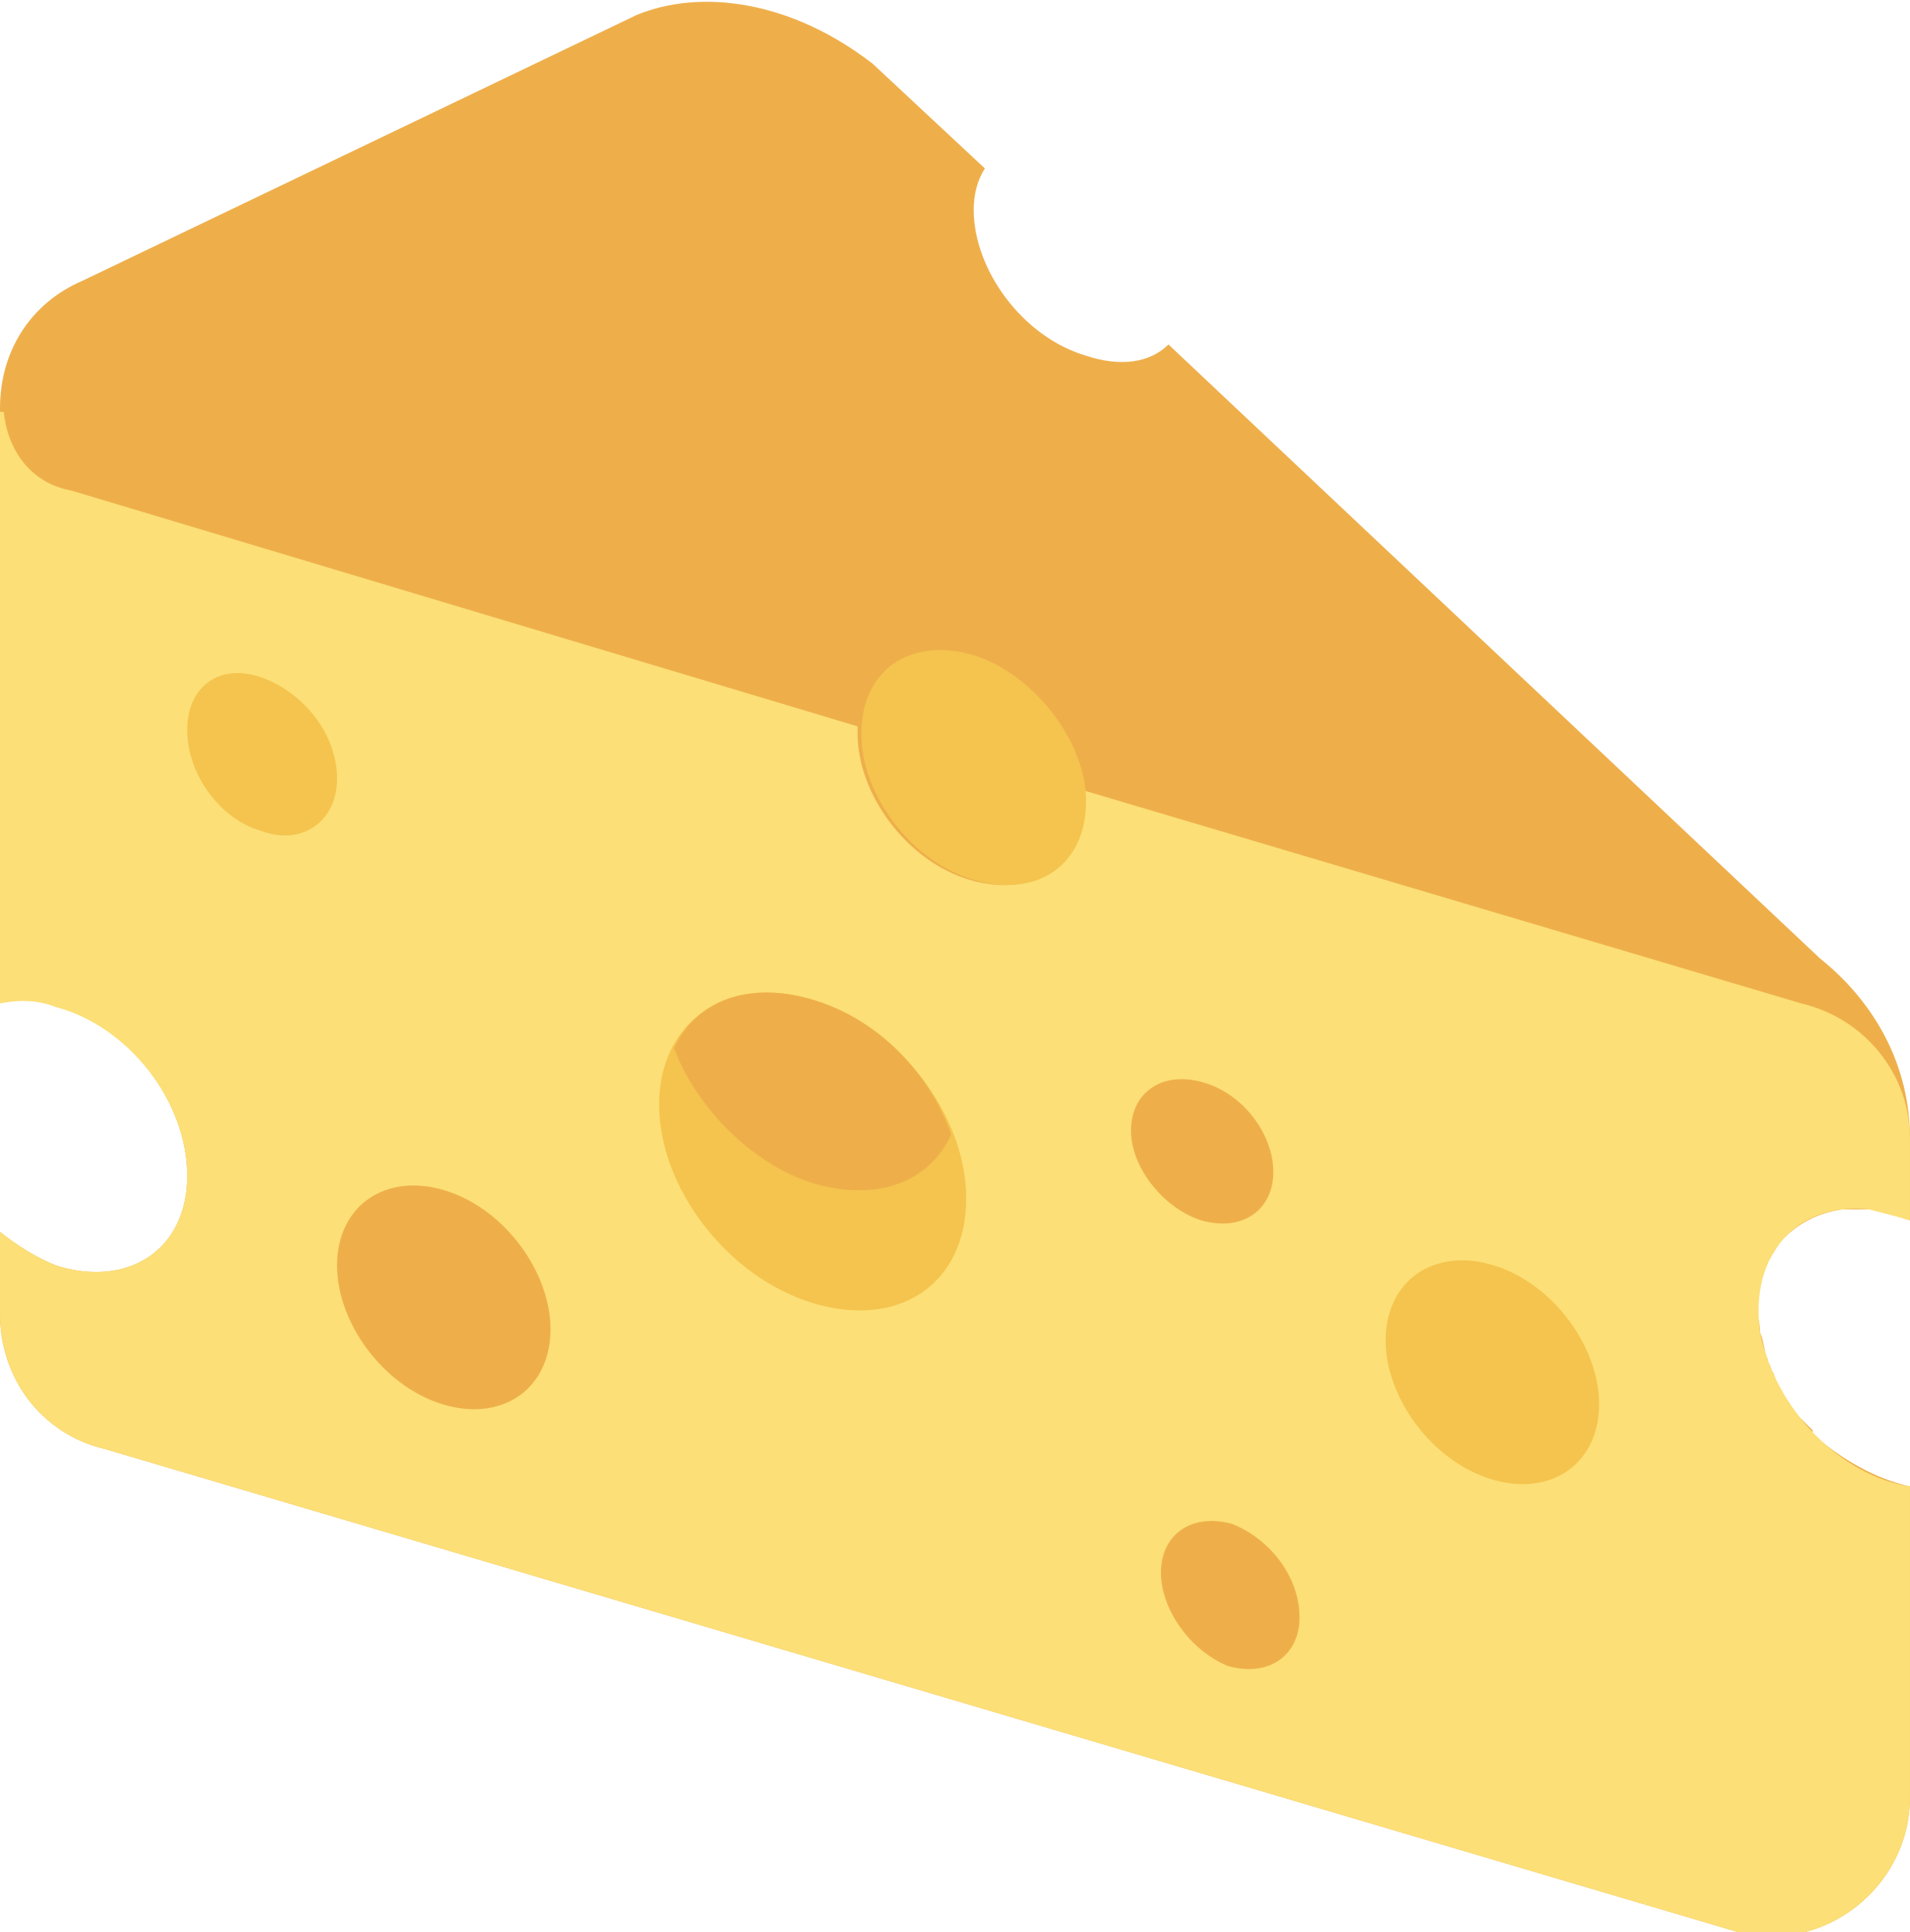
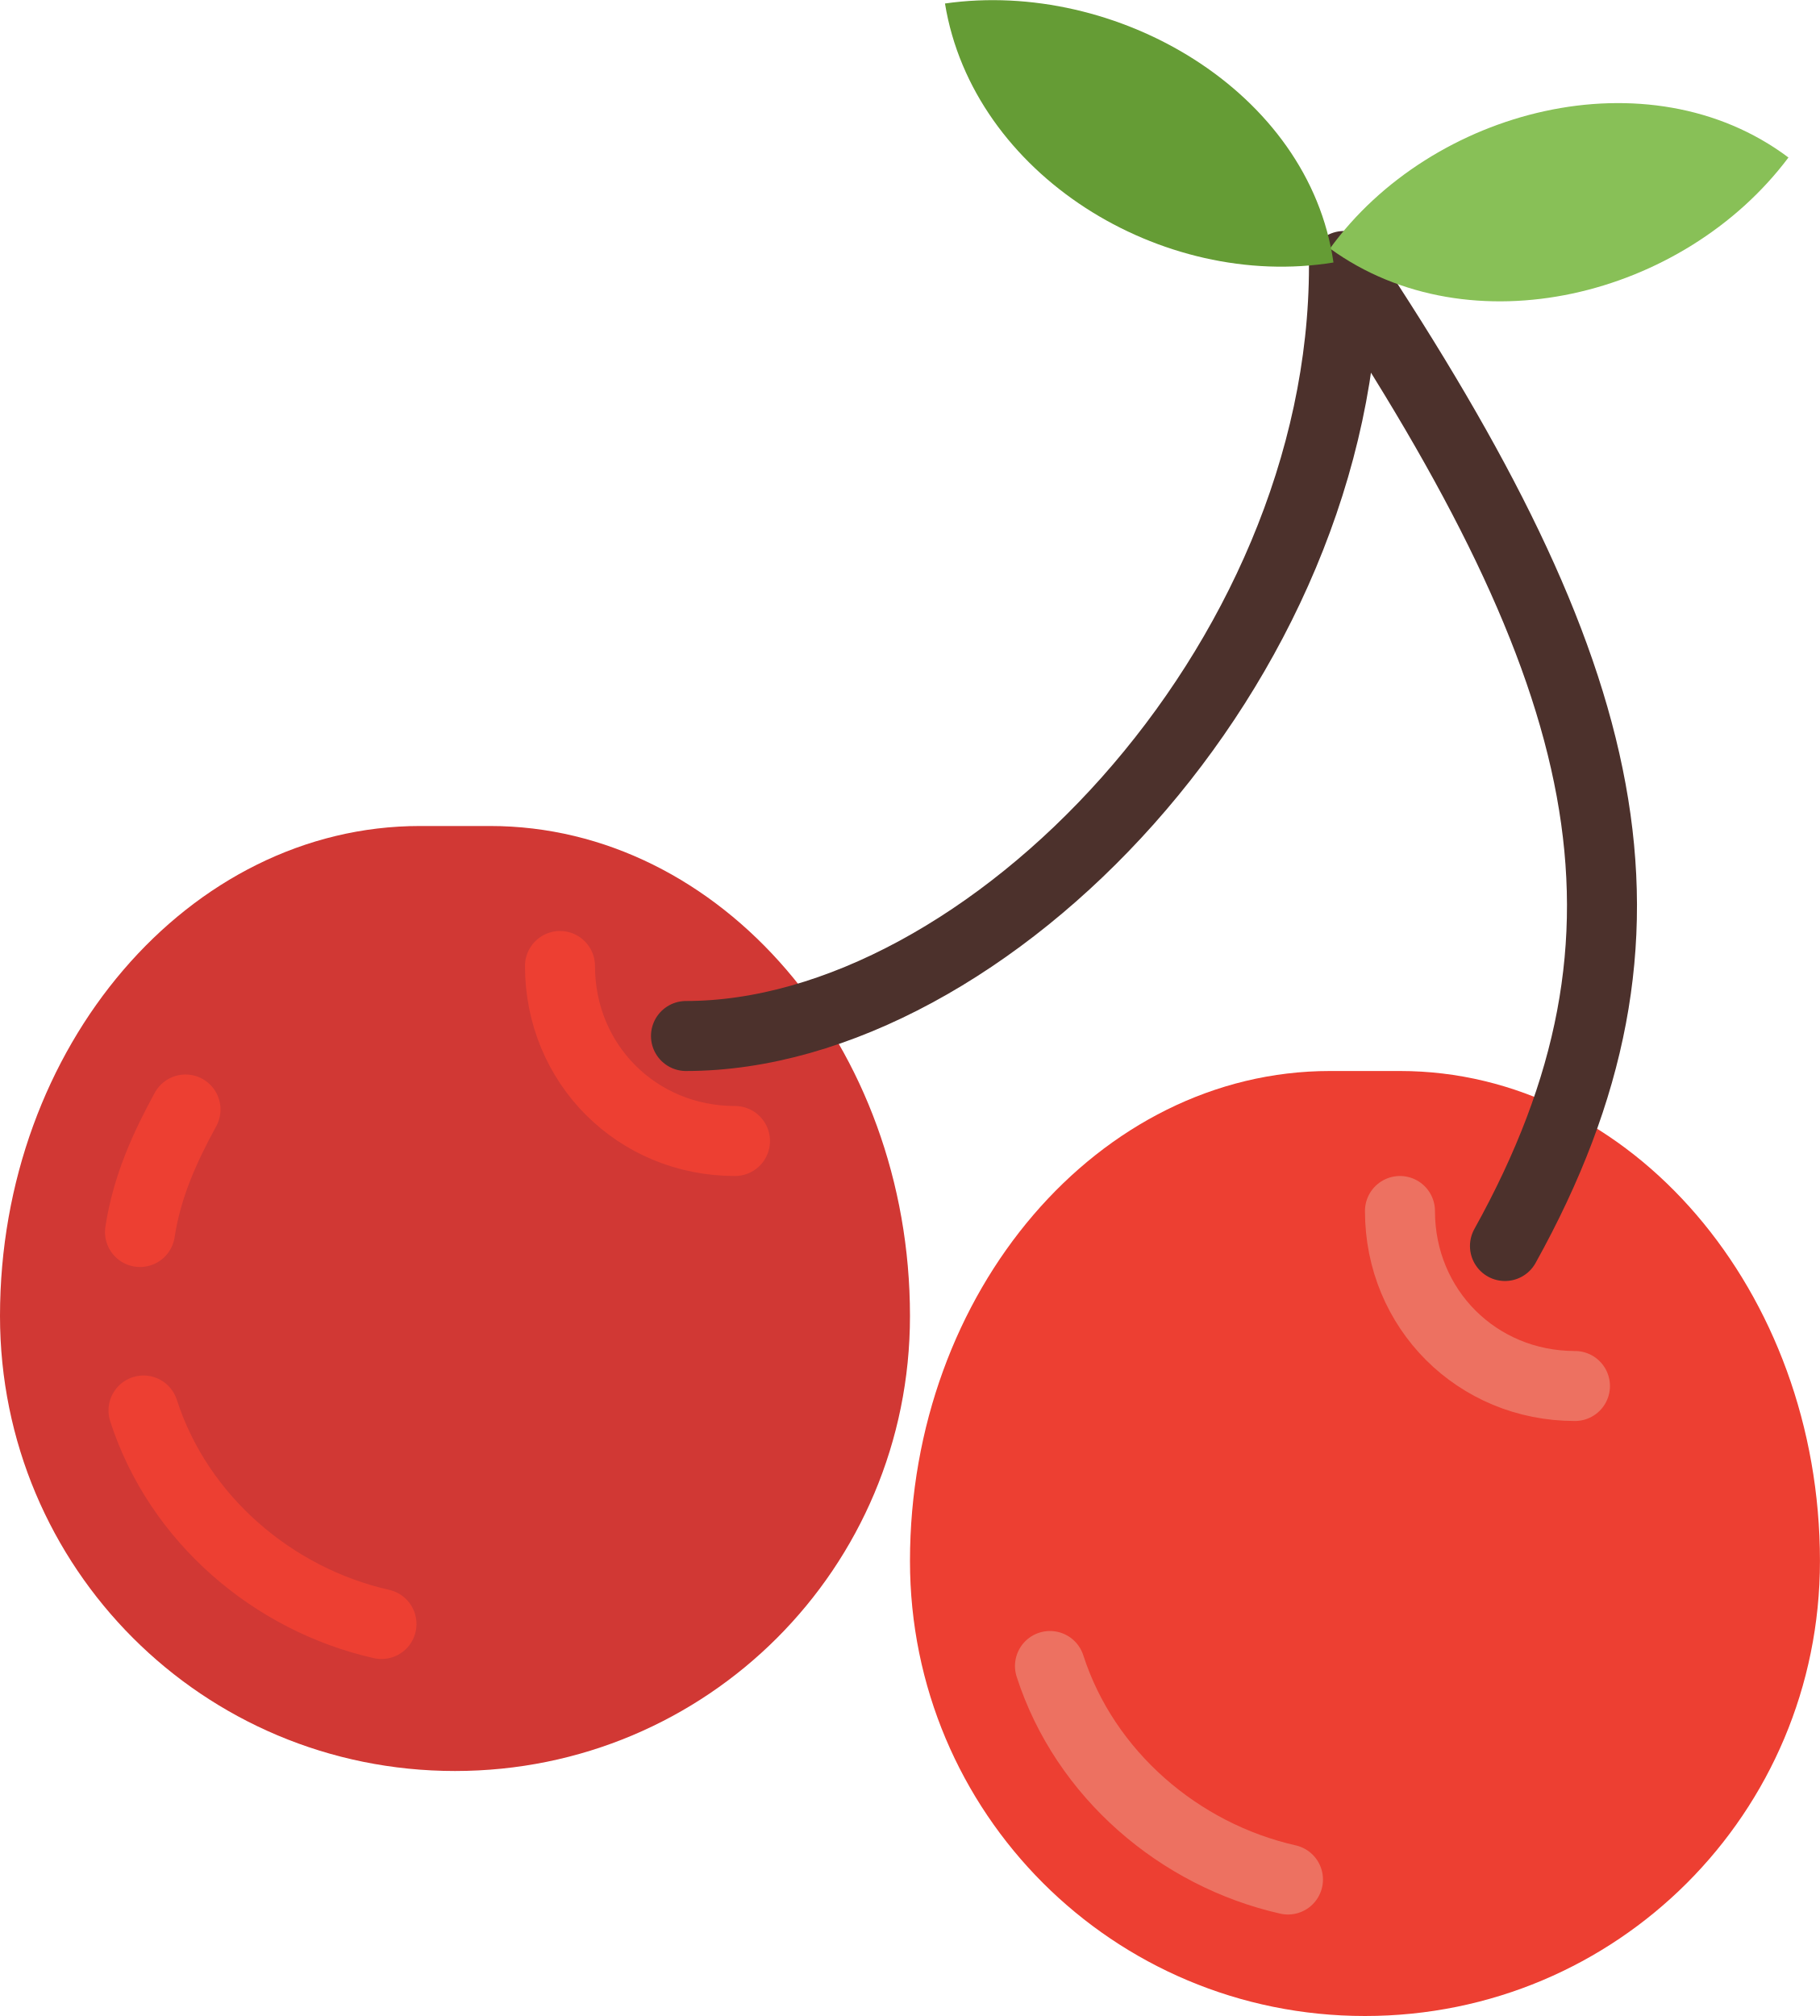
- <svg xmlns="http://www.w3.org/2000/svg" version="1.1" x="0px" y="0px" width="51px" height="51.6px" viewBox="0 0 51 51.6" style="enable-background:new 0 0 51 51.6;" xml:space="preserve">
+ <svg xmlns="http://www.w3.org/2000/svg" version="1.1" x="0px" y="0px" width="52px" height="57.6px" viewBox="0 0 52 57.6" style="enable-background:new 0 0 52 57.6;" xml:space="preserve">
  <style type="text/css">
-   .st0{fill:#EEAF4B;}
-   .st1{fill:#FCDF76;}
-   .st2{fill:#F4C44E;}
+   .st0{fill:#D13834;}
+   .st1{fill:none;stroke:#ED3F32;stroke-width:2;stroke-linecap:round;stroke-miterlimit:10;}
+   .st2{fill:#ED3F32;}
+   .st3{fill:none;stroke:#ED7161;stroke-width:2;stroke-linecap:round;stroke-miterlimit:10;}
+   .st4{fill:none;stroke:#4C312C;stroke-width:2;stroke-linecap:round;stroke-linejoin:round;stroke-miterlimit:10;}
+   .st5{fill:#88C057;}
+   .st6{fill:#659C35;}
</style>
  <defs>
</defs>
  <g>
-     <path class="st0" d="M47.6,33.1c0.4-0.4,0.9-0.7,1.6-0.8c0.2,0,0.4,0,0.7,0c0.2,0,0.4,0.1,0.6,0.1c0.2,0.1,0.4,0.1,0.5,0.2v-2.2     c0-1.9-0.9-3.6-2.4-4.8L31.2,9.2c-0.5,0.5-1.3,0.6-2.2,0.3c-1.7-0.5-3-2.3-3-3.9c0-0.4,0.1-0.8,0.3-1.1l-3-2.8     c-2.2-1.7-4.6-2-6.3-1.3L2.2,7.5C0.8,8.1,0,9.4,0,10.9c0,0,0,0,0,0v15.7c0.5-0.1,1-0.1,1.5,0.1C3.4,27.4,5,29.4,5,31.4     s-1.6,3-3.5,2.4C1,33.6,0.5,33.3,0,32.9v2.2c0,1.7,1.1,3.2,2.8,3.6l43.6,12.9c2.3,0.6,4.6-1.2,4.6-3.6v-8.3l0,0     c-0.9-0.2-1.8-0.7-2.6-1.4c0,0,0,0,0-0.1c-0.2-0.2-0.3-0.3-0.5-0.5c0-0.1-0.1-0.1-0.1-0.2c-0.1-0.1-0.2-0.3-0.3-0.5     c-0.1-0.1-0.1-0.3-0.2-0.4c0-0.1-0.1-0.2-0.1-0.3c-0.1-0.2-0.1-0.5-0.2-0.7c0-0.3-0.1-0.5-0.1-0.7c0-0.5,0.1-0.9,0.3-1.2     C47.4,33.4,47.5,33.2,47.6,33.1z" />
-     <path class="st1" d="M49.9,32.3c0.4,0.1,0.8,0.2,1.1,0.3v-2.2c0-1.7-1.2-3.2-2.9-3.6l-19.2-5.7c0,0.1,0,0.2,0,0.3     c0,1.7-1.3,2.6-3,2.1c-1.7-0.5-3-2.3-3-3.9c0-0.1,0-0.1,0-0.2L1.9,13.1C0.8,12.9,0.2,12,0.1,11l-0.1,0v15.8c0.5-0.1,1-0.1,1.5,0.1     C3.4,27.4,5,29.4,5,31.4s-1.6,3-3.5,2.4C1,33.6,0.5,33.3,0,32.9v2.2c0,1.7,1.1,3.2,2.8,3.6l43.6,12.9c2.3,0.6,4.6-1.2,4.6-3.6v-8.3     c-1.9-0.3-3.6-2.1-4-4.1C46.7,33.5,48,32.1,49.9,32.3z" />
-     <path class="st2" d="M25.8,32c0,2.3-1.8,3.5-4.1,2.8c-2.3-0.7-4.1-3.1-4.1-5.3s1.8-3.5,4.1-2.8S25.8,29.8,25.8,32z" />
-     <path class="st0" d="M21.7,26.7c-1.7-0.5-3.1,0-3.7,1.3c0.6,1.6,2.1,3.1,3.7,3.6c1.7,0.5,3.1,0,3.7-1.3     C24.8,28.6,23.4,27.2,21.7,26.7z" />
-     <path class="st2" d="M42.7,37.5c0,1.6-1.3,2.5-2.9,2S37,37.3,37,35.8c0-1.6,1.3-2.5,2.9-2S42.7,36,42.7,37.5z" />
-     <path class="st0" d="M14.7,35.5c0,1.6-1.3,2.5-2.9,2S9,35.3,9,33.8c0-1.6,1.3-2.5,2.9-2S14.7,34,14.7,35.5z" />
-     <path class="st0" d="M34.7,43.2c0,1-0.8,1.6-1.9,1.3C31.8,44.1,31,43,31,42s0.8-1.6,1.9-1.3C33.9,41.1,34.7,42.1,34.7,43.2z" />
-     <path class="st0" d="M34,31.3c0,1-0.8,1.6-1.9,1.3c-1-0.3-1.9-1.4-1.9-2.4s0.8-1.6,1.9-1.3C33.2,29.2,34,30.3,34,31.3z" />
-     <path class="st2" d="M9,20.8c0,1.1-0.9,1.8-2,1.4c-1.1-0.3-2-1.5-2-2.7s0.9-1.8,2-1.4S9,19.6,9,20.8z" />
-     <path class="st2" d="M29,21.4c0,1.7-1.3,2.6-3,2.1c-1.7-0.5-3-2.3-3-3.9c0-1.7,1.3-2.6,3-2.1C27.6,18,29,19.8,29,21.4z" />
+     <path class="st0" d="M0,37.6c0-7.7,5.4-14,12-14h2c6.6,0,12,6.3,12,14c0,7.2-5.8,13-13,13S0,44.8,0,37.6z" />
+     <path class="st1" d="M4.1,40.3c1,3.1,3.7,5.4,6.8,6.1" />
+     <path class="st1" d="M5.3,31.7c-0.6,1.1-1.1,2.2-1.3,3.5" />
+     <path class="st2" d="M26,44.6c0-7.7,5.4-14,12-14h2c6.6,0,12,6.3,12,14c0,7.2-5.8,13-13,13S26,51.8,26,44.6z" />
+     <path class="st1" d="M16,27.6c0,2.8,2.2,5,5,5" />
+     <path class="st3" d="M40,34.6c0,2.8,2.2,5,5,5" />
+     <path class="st4" d="M43,35.6c5-9,3.1-16.4-4.6-28c0,11.4-10.2,22-18.8,22" />
+     <path class="st5" d="M38,7.1c4,2.9,10.1,1.4,13.1-2.6C47.1,1.5,40.9,3.1,38,7.1z" />
+     <path class="st6" d="M27,0.1c0.8,4.9,6.2,8.2,11.1,7.4C37.4,2.6,31.9-0.6,27,0.1z" />
+     <path class="st3" d="M30,47.6c1,3.1,3.7,5.4,6.8,6.1" />
  </g>
</svg>
